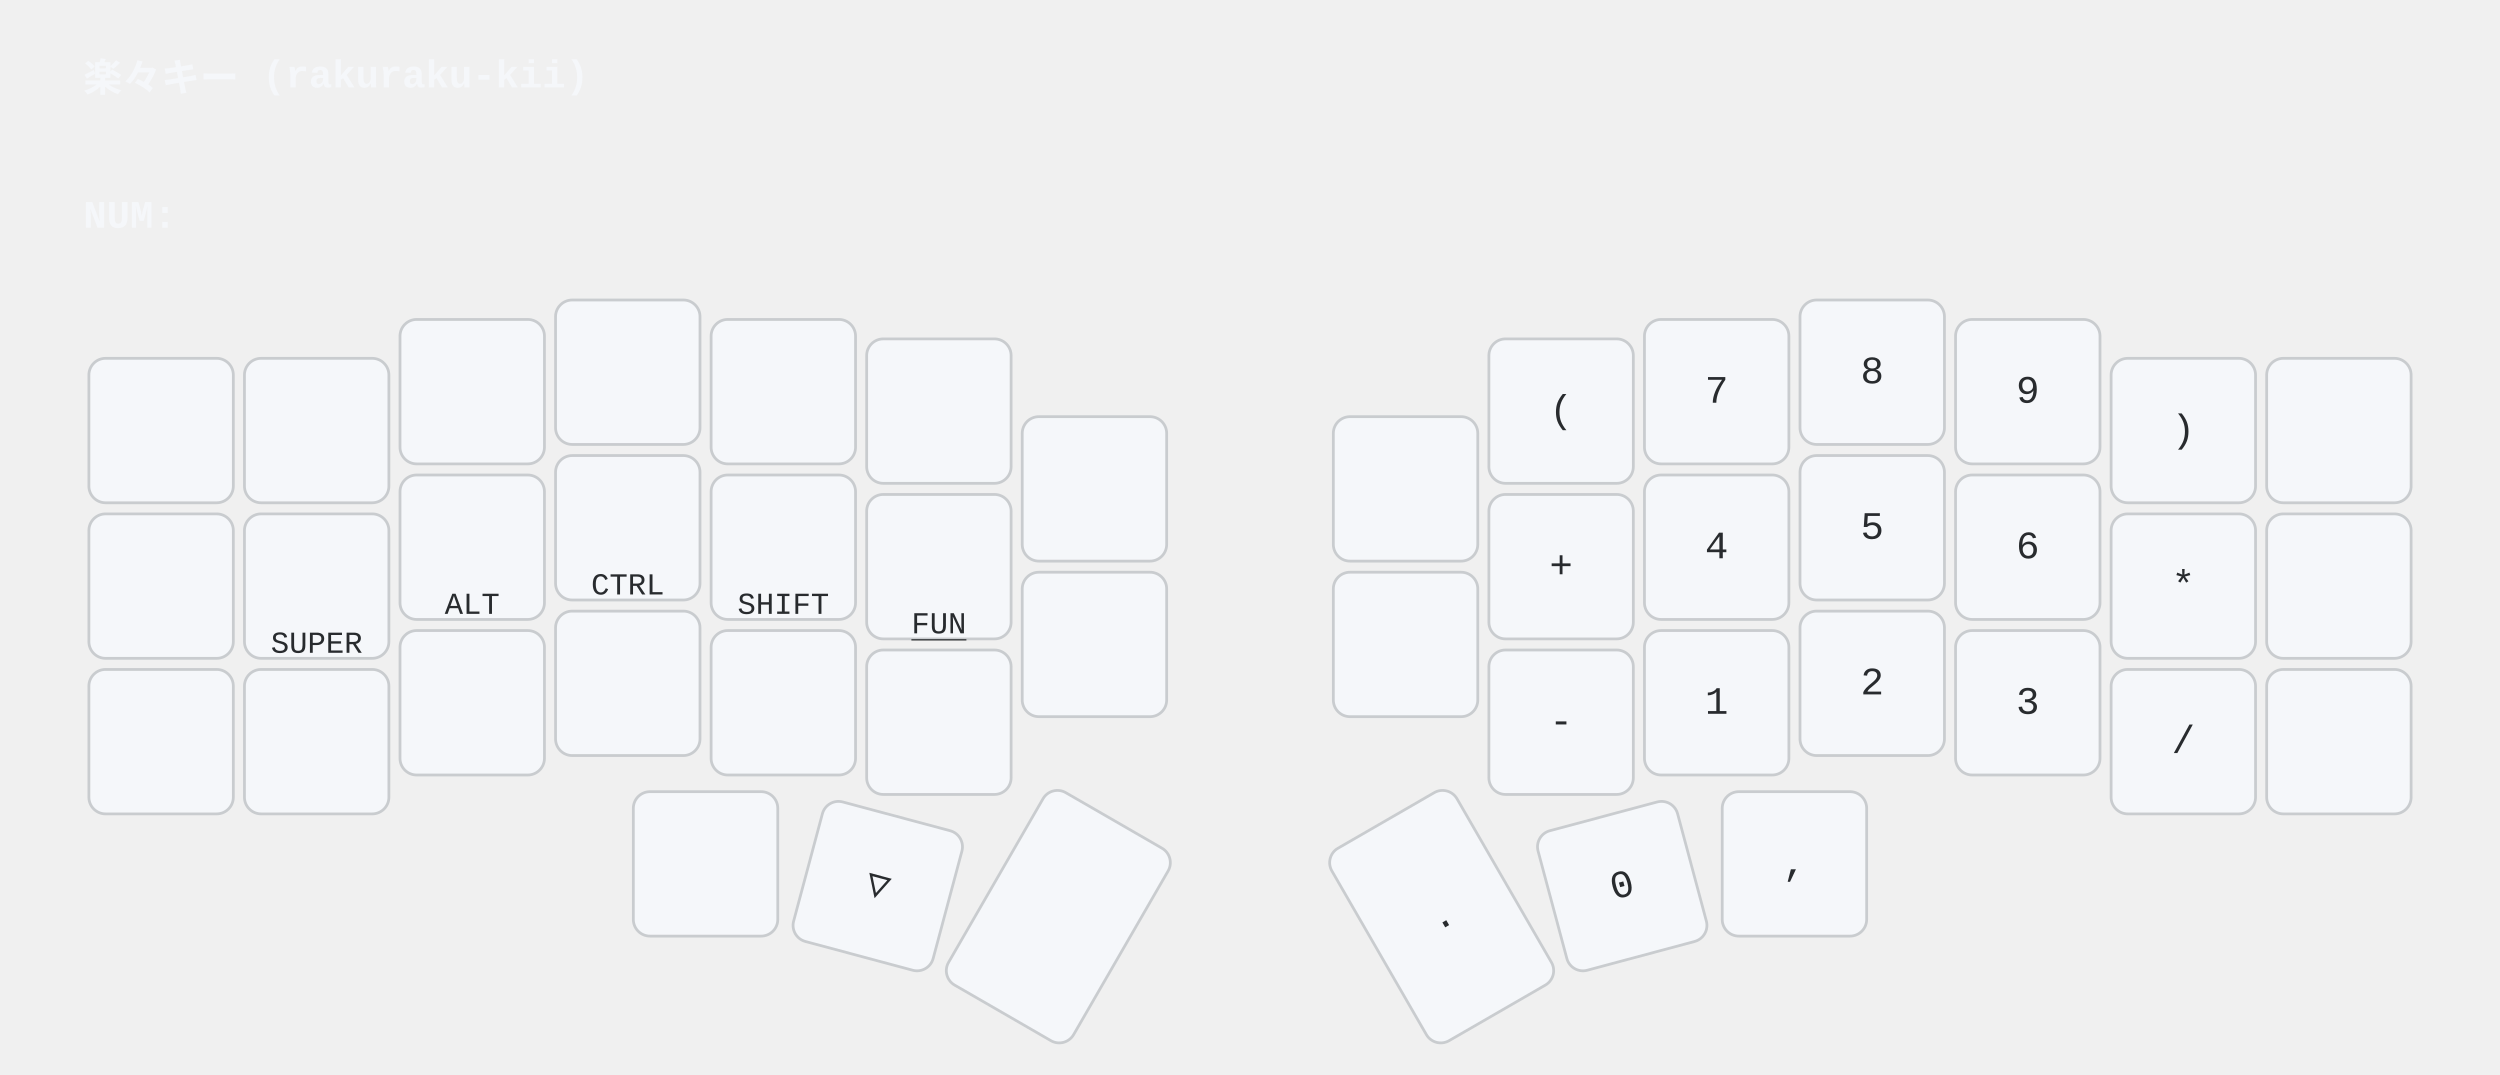
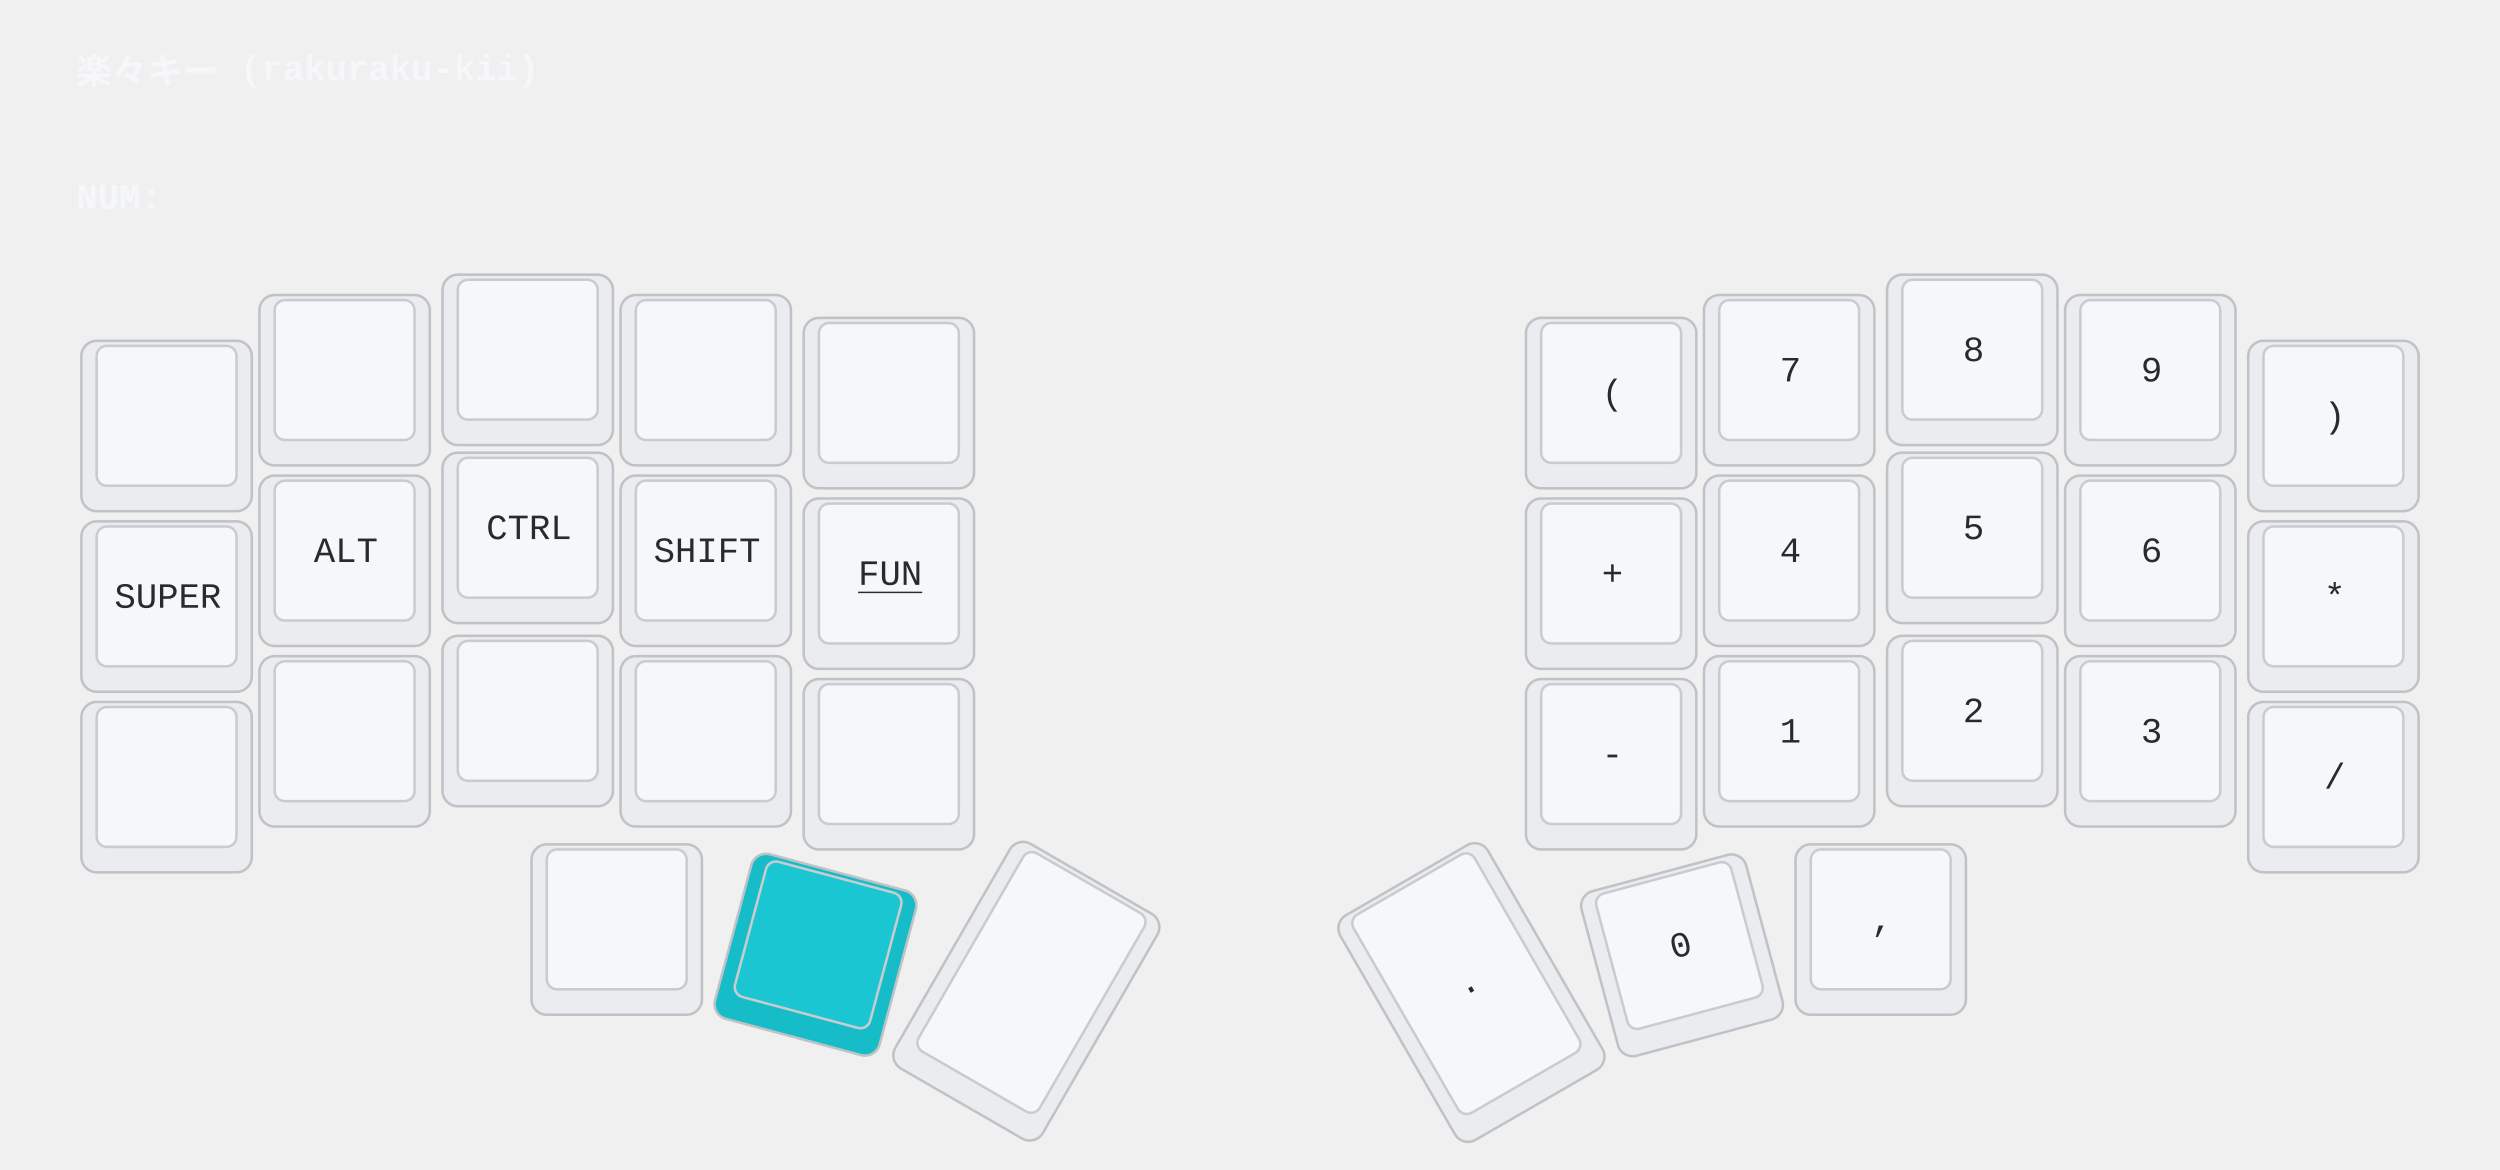
- <svg xmlns="http://www.w3.org/2000/svg" width="900" height="387" viewBox="0 0 900 387" class="keymap">
+ <svg xmlns="http://www.w3.org/2000/svg" width="983" height="460" viewBox="0 0 983 460" class="keymap">
  <style>/* inherit to force styles through use tags */
svg path {
    fill: inherit;
}

/* font and background color specifications */
* {
    background:#282B2E; 
    }
svg.keymap {
    font-family: SFMono-Regular,Consolas,Liberation Mono,Menlo,monospace;
    font-size: 14px;
    font-kerning: normal;
    text-rendering: optimizeLegibility;
    fill: #282B2E;
}

/* default key styling */
rect.key {
    fill: #f5f7fa;
}

rect.key, rect.combo {
    stroke: #c9cccf;
    stroke-width: 1;
}

/* default key side styling, only used is draw_key_sides is set */
rect.side {
    filter: brightness(90%);
}

/* color accent for combo boxes */
rect.combo, rect.combo-separate {
    fill: #5b7cfa;
}

/* color accent for held keys */
rect.held, rect.combo.held {
    fill: #19c6d1;
}

/* color accent for ghost (optional) keys */
rect.ghost, rect.combo.ghost {
    stroke-dasharray: 4, 4;
    stroke-width: 2;
}

text {
    text-anchor: middle;
    dominant-baseline: middle;
}

/* styling for layer labels */
text.label {
    font-weight: bold;
    text-anchor: start;
    fill: #f5f7fa
}

/* styling for optional footer */
text.footer {
    text-anchor: end;
    dominant-baseline: auto;
    stroke: white;
    stroke-width: 4;
    paint-order: stroke;
}

/* styling for combo tap, and key non-tap label text */
text.combo, text.hold, text.shifted, text.left, text.right {
    font-size: 11px;
}

text.hold {
    text-anchor: middle;
    dominant-baseline: auto;
}

text.shifted {
    text-anchor: middle;
    dominant-baseline: hanging;
}

text.left {
    text-anchor: start;
}

text.right {
    text-anchor: end;
}

text.layer-activator {
    text-decoration: underline;
}

/* styling for hold/shifted label text in combo box */
text.combo.hold, text.combo.shifted, text.combo.left, text.combo.right {
    font-size: 8px;
}

/* lighter symbol for transparent keys */
text.trans {
    fill: #282B2E;
}

/* styling for combo dendrons */
path.combo {
    stroke-width: 1;
    stroke: gray;
    fill: none;
}

/* Start Tabler Icons Cleanup */
/* cannot use height/width with glyphs */
.icon-tabler &gt; path {
    fill: inherit;
    stroke: inherit;
    stroke-width: 2;
}
/* hide tabler's default box */
.icon-tabler &gt; path[stroke="none"][fill="none"] {
    visibility: hidden;
}
/* End Tabler Icons Cleanup */

}</style>
  <g transform="translate(30,0)">
    <text x="0" y="28" class="label">楽々キー (rakuraku-kii)</text>
  </g>
  <g transform="translate(0,50)">
    <g transform="translate(30, 0)" class="layer-NUM">
      <text x="0" y="28" class="label" id="NUM">NUM:</text>
      <g transform="translate(0, 56)">
-         <g transform="translate(28, 49)" class="key keypos-0">
-           <rect rx="6" ry="6" x="-26" y="-26" width="52" height="52" class="key" />
-         </g>
-         <g transform="translate(84, 49)" class="key keypos-1">
-           <rect rx="6" ry="6" x="-26" y="-26" width="52" height="52" class="key" />
-         </g>
-         <g transform="translate(140, 35)" class="key keypos-2">
-           <rect rx="6" ry="6" x="-26" y="-26" width="52" height="52" class="key" />
-         </g>
-         <g transform="translate(196, 28)" class="key keypos-3">
-           <rect rx="6" ry="6" x="-26" y="-26" width="52" height="52" class="key" />
-         </g>
-         <g transform="translate(252, 35)" class="key keypos-4">
-           <rect rx="6" ry="6" x="-26" y="-26" width="52" height="52" class="key" />
-         </g>
-         <g transform="translate(308, 42)" class="key keypos-5">
-           <rect rx="6" ry="6" x="-26" y="-26" width="52" height="52" class="key" />
-         </g>
-         <g transform="translate(364, 70)" class="key keypos-6">
-           <rect rx="6" ry="6" x="-26" y="-26" width="52" height="52" class="key" />
-         </g>
-         <g transform="translate(476, 70)" class="key keypos-7">
-           <rect rx="6" ry="6" x="-26" y="-26" width="52" height="52" class="key" />
-         </g>
-         <g transform="translate(532, 42)" class="key keypos-8">
-           <rect rx="6" ry="6" x="-26" y="-26" width="52" height="52" class="key" />
-           <text x="0" y="0" class="key tap">(</text>
-         </g>
-         <g transform="translate(588, 35)" class="key keypos-9">
-           <rect rx="6" ry="6" x="-26" y="-26" width="52" height="52" class="key" />
-           <text x="0" y="0" class="key tap">7</text>
-         </g>
-         <g transform="translate(644, 28)" class="key keypos-10">
-           <rect rx="6" ry="6" x="-26" y="-26" width="52" height="52" class="key" />
-           <text x="0" y="0" class="key tap">8</text>
-         </g>
-         <g transform="translate(700, 35)" class="key keypos-11">
-           <rect rx="6" ry="6" x="-26" y="-26" width="52" height="52" class="key" />
-           <text x="0" y="0" class="key tap">9</text>
-         </g>
-         <g transform="translate(756, 49)" class="key keypos-12">
-           <rect rx="6" ry="6" x="-26" y="-26" width="52" height="52" class="key" />
-           <text x="0" y="0" class="key tap">)</text>
-         </g>
-         <g transform="translate(812, 49)" class="key keypos-13">
-           <rect rx="6" ry="6" x="-26" y="-26" width="52" height="52" class="key" />
-         </g>
-         <g transform="translate(28, 105)" class="key keypos-14">
-           <rect rx="6" ry="6" x="-26" y="-26" width="52" height="52" class="key" />
-         </g>
-         <g transform="translate(84, 105)" class="key keypos-15">
-           <rect rx="6" ry="6" x="-26" y="-26" width="52" height="52" class="key" />
-           <text x="0" y="24" class="key hold">SUPER</text>
-         </g>
-         <g transform="translate(140, 91)" class="key keypos-16">
-           <rect rx="6" ry="6" x="-26" y="-26" width="52" height="52" class="key" />
-           <text x="0" y="24" class="key hold">ALT</text>
-         </g>
-         <g transform="translate(196, 84)" class="key keypos-17">
-           <rect rx="6" ry="6" x="-26" y="-26" width="52" height="52" class="key" />
-           <text x="0" y="24" class="key hold">CTRL</text>
-         </g>
-         <g transform="translate(252, 91)" class="key keypos-18">
-           <rect rx="6" ry="6" x="-26" y="-26" width="52" height="52" class="key" />
-           <text x="0" y="24" class="key hold">SHIFT</text>
-         </g>
-         <g transform="translate(308, 98)" class="key keypos-19">
-           <rect rx="6" ry="6" x="-26" y="-26" width="52" height="52" class="key" />
+         <g transform="translate(36, 62)" class="key keypos-0">
+           <rect rx="6" ry="6" x="-34" y="-34" width="67" height="67" class="key side" />
+           <rect rx="4" ry="4" x="-28" y="-32" width="55" height="55" class="key" />
+         </g>
+         <g transform="translate(106, 44)" class="key keypos-1">
+           <rect rx="6" ry="6" x="-34" y="-34" width="67" height="67" class="key side" />
+           <rect rx="4" ry="4" x="-28" y="-32" width="55" height="55" class="key" />
+         </g>
+         <g transform="translate(178, 36)" class="key keypos-2">
+           <rect rx="6" ry="6" x="-34" y="-34" width="67" height="67" class="key side" />
+           <rect rx="4" ry="4" x="-28" y="-32" width="55" height="55" class="key" />
+         </g>
+         <g transform="translate(248, 44)" class="key keypos-3">
+           <rect rx="6" ry="6" x="-34" y="-34" width="67" height="67" class="key side" />
+           <rect rx="4" ry="4" x="-28" y="-32" width="55" height="55" class="key" />
+         </g>
+         <g transform="translate(320, 53)" class="key keypos-4">
+           <rect rx="6" ry="6" x="-34" y="-34" width="67" height="67" class="key side" />
+           <rect rx="4" ry="4" x="-28" y="-32" width="55" height="55" class="key" />
+         </g>
+         <g transform="translate(604, 53)" class="key keypos-5">
+           <rect rx="6" ry="6" x="-34" y="-34" width="67" height="67" class="key side" />
+           <rect rx="4" ry="4" x="-28" y="-32" width="55" height="55" class="key" />
+           <text x="0" y="-4" class="key tap">(</text>
+         </g>
+         <g transform="translate(674, 44)" class="key keypos-6">
+           <rect rx="6" ry="6" x="-34" y="-34" width="67" height="67" class="key side" />
+           <rect rx="4" ry="4" x="-28" y="-32" width="55" height="55" class="key" />
+           <text x="0" y="-4" class="key tap">7</text>
+         </g>
+         <g transform="translate(746, 36)" class="key keypos-7">
+           <rect rx="6" ry="6" x="-34" y="-34" width="67" height="67" class="key side" />
+           <rect rx="4" ry="4" x="-28" y="-32" width="55" height="55" class="key" />
+           <text x="0" y="-4" class="key tap">8</text>
+         </g>
+         <g transform="translate(816, 44)" class="key keypos-8">
+           <rect rx="6" ry="6" x="-34" y="-34" width="67" height="67" class="key side" />
+           <rect rx="4" ry="4" x="-28" y="-32" width="55" height="55" class="key" />
+           <text x="0" y="-4" class="key tap">9</text>
+         </g>
+         <g transform="translate(888, 62)" class="key keypos-9">
+           <rect rx="6" ry="6" x="-34" y="-34" width="67" height="67" class="key side" />
+           <rect rx="4" ry="4" x="-28" y="-32" width="55" height="55" class="key" />
+           <text x="0" y="-4" class="key tap">)</text>
+         </g>
+         <g transform="translate(36, 133)" class="key keypos-10">
+           <rect rx="6" ry="6" x="-34" y="-34" width="67" height="67" class="key side" />
+           <rect rx="4" ry="4" x="-28" y="-32" width="55" height="55" class="key" />
+           <text x="0" y="-4" class="key tap">SUPER</text>
+         </g>
+         <g transform="translate(106, 115)" class="key keypos-11">
+           <rect rx="6" ry="6" x="-34" y="-34" width="67" height="67" class="key side" />
+           <rect rx="4" ry="4" x="-28" y="-32" width="55" height="55" class="key" />
+           <text x="0" y="-4" class="key tap">ALT</text>
+         </g>
+         <g transform="translate(178, 106)" class="key keypos-12">
+           <rect rx="6" ry="6" x="-34" y="-34" width="67" height="67" class="key side" />
+           <rect rx="4" ry="4" x="-28" y="-32" width="55" height="55" class="key" />
+           <text x="0" y="-4" class="key tap">CTRL</text>
+         </g>
+         <g transform="translate(248, 115)" class="key keypos-13">
+           <rect rx="6" ry="6" x="-34" y="-34" width="67" height="67" class="key side" />
+           <rect rx="4" ry="4" x="-28" y="-32" width="55" height="55" class="key" />
+           <text x="0" y="-4" class="key tap">SHIFT</text>
+         </g>
+         <g transform="translate(320, 124)" class="key keypos-14">
+           <rect rx="6" ry="6" x="-34" y="-34" width="67" height="67" class="key side" />
+           <rect rx="4" ry="4" x="-28" y="-32" width="55" height="55" class="key" />
          <a href="#FUN">
-             <text x="0" y="24" class="key hold layer-activator">FUN</text>
+             <text x="0" y="-4" class="key tap layer-activator">FUN</text>
          </a>
        </g>
-         <g transform="translate(364, 126)" class="key keypos-20">
-           <rect rx="6" ry="6" x="-26" y="-26" width="52" height="52" class="key" />
-         </g>
-         <g transform="translate(476, 126)" class="key keypos-21">
-           <rect rx="6" ry="6" x="-26" y="-26" width="52" height="52" class="key" />
-         </g>
-         <g transform="translate(532, 98)" class="key keypos-22">
-           <rect rx="6" ry="6" x="-26" y="-26" width="52" height="52" class="key" />
-           <text x="0" y="0" class="key tap">+</text>
-         </g>
-         <g transform="translate(588, 91)" class="key keypos-23">
-           <rect rx="6" ry="6" x="-26" y="-26" width="52" height="52" class="key" />
-           <text x="0" y="0" class="key tap">4</text>
-         </g>
-         <g transform="translate(644, 84)" class="key keypos-24">
-           <rect rx="6" ry="6" x="-26" y="-26" width="52" height="52" class="key" />
-           <text x="0" y="0" class="key tap">5</text>
-         </g>
-         <g transform="translate(700, 91)" class="key keypos-25">
-           <rect rx="6" ry="6" x="-26" y="-26" width="52" height="52" class="key" />
-           <text x="0" y="0" class="key tap">6</text>
-         </g>
-         <g transform="translate(756, 105)" class="key keypos-26">
-           <rect rx="6" ry="6" x="-26" y="-26" width="52" height="52" class="key" />
-           <text x="0" y="0" class="key tap">*</text>
-         </g>
-         <g transform="translate(812, 105)" class="key keypos-27">
-           <rect rx="6" ry="6" x="-26" y="-26" width="52" height="52" class="key" />
-         </g>
-         <g transform="translate(28, 161)" class="key keypos-28">
-           <rect rx="6" ry="6" x="-26" y="-26" width="52" height="52" class="key" />
-         </g>
-         <g transform="translate(84, 161)" class="key keypos-29">
-           <rect rx="6" ry="6" x="-26" y="-26" width="52" height="52" class="key" />
-         </g>
-         <g transform="translate(140, 147)" class="key keypos-30">
-           <rect rx="6" ry="6" x="-26" y="-26" width="52" height="52" class="key" />
-         </g>
-         <g transform="translate(196, 140)" class="key keypos-31">
-           <rect rx="6" ry="6" x="-26" y="-26" width="52" height="52" class="key" />
-         </g>
-         <g transform="translate(252, 147)" class="key keypos-32">
-           <rect rx="6" ry="6" x="-26" y="-26" width="52" height="52" class="key" />
-         </g>
-         <g transform="translate(308, 154)" class="key keypos-33">
-           <rect rx="6" ry="6" x="-26" y="-26" width="52" height="52" class="key" />
-         </g>
-         <g transform="translate(532, 154)" class="key keypos-34">
-           <rect rx="6" ry="6" x="-26" y="-26" width="52" height="52" class="key" />
-           <text x="0" y="0" class="key tap">-</text>
-         </g>
-         <g transform="translate(588, 147)" class="key keypos-35">
-           <rect rx="6" ry="6" x="-26" y="-26" width="52" height="52" class="key" />
-           <text x="0" y="0" class="key tap">1</text>
-         </g>
-         <g transform="translate(644, 140)" class="key keypos-36">
-           <rect rx="6" ry="6" x="-26" y="-26" width="52" height="52" class="key" />
-           <text x="0" y="0" class="key tap">2</text>
-         </g>
-         <g transform="translate(700, 147)" class="key keypos-37">
-           <rect rx="6" ry="6" x="-26" y="-26" width="52" height="52" class="key" />
-           <text x="0" y="0" class="key tap">3</text>
-         </g>
-         <g transform="translate(756, 161)" class="key keypos-38">
-           <rect rx="6" ry="6" x="-26" y="-26" width="52" height="52" class="key" />
-           <text x="0" y="0" class="key tap">/</text>
-         </g>
-         <g transform="translate(812, 161)" class="key keypos-39">
-           <rect rx="6" ry="6" x="-26" y="-26" width="52" height="52" class="key" />
-         </g>
-         <g transform="translate(224, 205)" class="key keypos-40">
-           <rect rx="6" ry="6" x="-26" y="-26" width="52" height="52" class="key" />
-         </g>
-         <g transform="translate(286, 213) rotate(15.0)" class="key keypos-41">
-           <rect rx="6" ry="6" x="-26" y="-26" width="52" height="52" class="key" />
-           <text x="0" y="0" class="key tap">▽</text>
-         </g>
-         <g transform="translate(351, 224) rotate(30.0)" class="key keypos-42">
-           <rect rx="6" ry="6" x="-26" y="-40" width="52" height="80" class="key" />
-         </g>
-         <g transform="translate(489, 224) rotate(-30.0)" class="key keypos-43">
-           <rect rx="6" ry="6" x="-26" y="-40" width="52" height="80" class="key" />
-           <text x="0" y="0" class="key tap">.</text>
-         </g>
-         <g transform="translate(554, 213) rotate(-15.0)" class="key keypos-44">
-           <rect rx="6" ry="6" x="-26" y="-26" width="52" height="52" class="key" />
-           <text x="0" y="0" class="key tap">0</text>
-         </g>
-         <g transform="translate(616, 205)" class="key keypos-45">
-           <rect rx="6" ry="6" x="-26" y="-26" width="52" height="52" class="key" />
-           <text x="0" y="0" class="key tap">,</text>
+         <g transform="translate(604, 124)" class="key keypos-15">
+           <rect rx="6" ry="6" x="-34" y="-34" width="67" height="67" class="key side" />
+           <rect rx="4" ry="4" x="-28" y="-32" width="55" height="55" class="key" />
+           <text x="0" y="-4" class="key tap">+</text>
+         </g>
+         <g transform="translate(674, 115)" class="key keypos-16">
+           <rect rx="6" ry="6" x="-34" y="-34" width="67" height="67" class="key side" />
+           <rect rx="4" ry="4" x="-28" y="-32" width="55" height="55" class="key" />
+           <text x="0" y="-4" class="key tap">4</text>
+         </g>
+         <g transform="translate(746, 106)" class="key keypos-17">
+           <rect rx="6" ry="6" x="-34" y="-34" width="67" height="67" class="key side" />
+           <rect rx="4" ry="4" x="-28" y="-32" width="55" height="55" class="key" />
+           <text x="0" y="-4" class="key tap">5</text>
+         </g>
+         <g transform="translate(816, 115)" class="key keypos-18">
+           <rect rx="6" ry="6" x="-34" y="-34" width="67" height="67" class="key side" />
+           <rect rx="4" ry="4" x="-28" y="-32" width="55" height="55" class="key" />
+           <text x="0" y="-4" class="key tap">6</text>
+         </g>
+         <g transform="translate(888, 133)" class="key keypos-19">
+           <rect rx="6" ry="6" x="-34" y="-34" width="67" height="67" class="key side" />
+           <rect rx="4" ry="4" x="-28" y="-32" width="55" height="55" class="key" />
+           <text x="0" y="-4" class="key tap">*</text>
+         </g>
+         <g transform="translate(36, 204)" class="key keypos-20">
+           <rect rx="6" ry="6" x="-34" y="-34" width="67" height="67" class="key side" />
+           <rect rx="4" ry="4" x="-28" y="-32" width="55" height="55" class="key" />
+         </g>
+         <g transform="translate(106, 186)" class="key keypos-21">
+           <rect rx="6" ry="6" x="-34" y="-34" width="67" height="67" class="key side" />
+           <rect rx="4" ry="4" x="-28" y="-32" width="55" height="55" class="key" />
+         </g>
+         <g transform="translate(178, 178)" class="key keypos-22">
+           <rect rx="6" ry="6" x="-34" y="-34" width="67" height="67" class="key side" />
+           <rect rx="4" ry="4" x="-28" y="-32" width="55" height="55" class="key" />
+         </g>
+         <g transform="translate(248, 186)" class="key keypos-23">
+           <rect rx="6" ry="6" x="-34" y="-34" width="67" height="67" class="key side" />
+           <rect rx="4" ry="4" x="-28" y="-32" width="55" height="55" class="key" />
+         </g>
+         <g transform="translate(320, 195)" class="key keypos-24">
+           <rect rx="6" ry="6" x="-34" y="-34" width="67" height="67" class="key side" />
+           <rect rx="4" ry="4" x="-28" y="-32" width="55" height="55" class="key" />
+         </g>
+         <g transform="translate(604, 195)" class="key keypos-25">
+           <rect rx="6" ry="6" x="-34" y="-34" width="67" height="67" class="key side" />
+           <rect rx="4" ry="4" x="-28" y="-32" width="55" height="55" class="key" />
+           <text x="0" y="-4" class="key tap">-</text>
+         </g>
+         <g transform="translate(674, 186)" class="key keypos-26">
+           <rect rx="6" ry="6" x="-34" y="-34" width="67" height="67" class="key side" />
+           <rect rx="4" ry="4" x="-28" y="-32" width="55" height="55" class="key" />
+           <text x="0" y="-4" class="key tap">1</text>
+         </g>
+         <g transform="translate(746, 178)" class="key keypos-27">
+           <rect rx="6" ry="6" x="-34" y="-34" width="67" height="67" class="key side" />
+           <rect rx="4" ry="4" x="-28" y="-32" width="55" height="55" class="key" />
+           <text x="0" y="-4" class="key tap">2</text>
+         </g>
+         <g transform="translate(816, 186)" class="key keypos-28">
+           <rect rx="6" ry="6" x="-34" y="-34" width="67" height="67" class="key side" />
+           <rect rx="4" ry="4" x="-28" y="-32" width="55" height="55" class="key" />
+           <text x="0" y="-4" class="key tap">3</text>
+         </g>
+         <g transform="translate(888, 204)" class="key keypos-29">
+           <rect rx="6" ry="6" x="-34" y="-34" width="67" height="67" class="key side" />
+           <rect rx="4" ry="4" x="-28" y="-32" width="55" height="55" class="key" />
+           <text x="0" y="-4" class="key tap">/</text>
+         </g>
+         <g transform="translate(213, 260)" class="key keypos-30">
+           <rect rx="6" ry="6" x="-34" y="-34" width="67" height="67" class="key side" />
+           <rect rx="4" ry="4" x="-28" y="-32" width="55" height="55" class="key" />
+         </g>
+         <g transform="translate(291, 270) rotate(15.0)" class="key held keypos-31">
+           <rect rx="6" ry="6" x="-34" y="-34" width="67" height="67" class="key held side" />
+           <rect rx="4" ry="4" x="-28" y="-32" width="55" height="55" class="key held" />
+         </g>
+         <g transform="translate(374, 284) rotate(30.0)" class="key keypos-32">
+           <rect rx="6" ry="6" x="-34" y="-51" width="67" height="102" class="key side" />
+           <rect rx="4" ry="4" x="-28" y="-49" width="55" height="90" class="key" />
+         </g>
+         <g transform="translate(549, 284) rotate(-30.0)" class="key keypos-33">
+           <rect rx="6" ry="6" x="-34" y="-51" width="67" height="102" class="key side" />
+           <rect rx="4" ry="4" x="-28" y="-49" width="55" height="90" class="key" />
+           <text x="0" y="-4" class="key tap">.</text>
+         </g>
+         <g transform="translate(632, 270) rotate(-15.0)" class="key keypos-34">
+           <rect rx="6" ry="6" x="-34" y="-34" width="67" height="67" class="key side" />
+           <rect rx="4" ry="4" x="-28" y="-32" width="55" height="55" class="key" />
+           <text x="0" y="-4" class="key tap">0</text>
+         </g>
+         <g transform="translate(710, 260)" class="key keypos-35">
+           <rect rx="6" ry="6" x="-34" y="-34" width="67" height="67" class="key side" />
+           <rect rx="4" ry="4" x="-28" y="-32" width="55" height="55" class="key" />
+           <text x="0" y="-4" class="key tap">,</text>
        </g>
      </g>
    </g>
  </g>
</svg>
